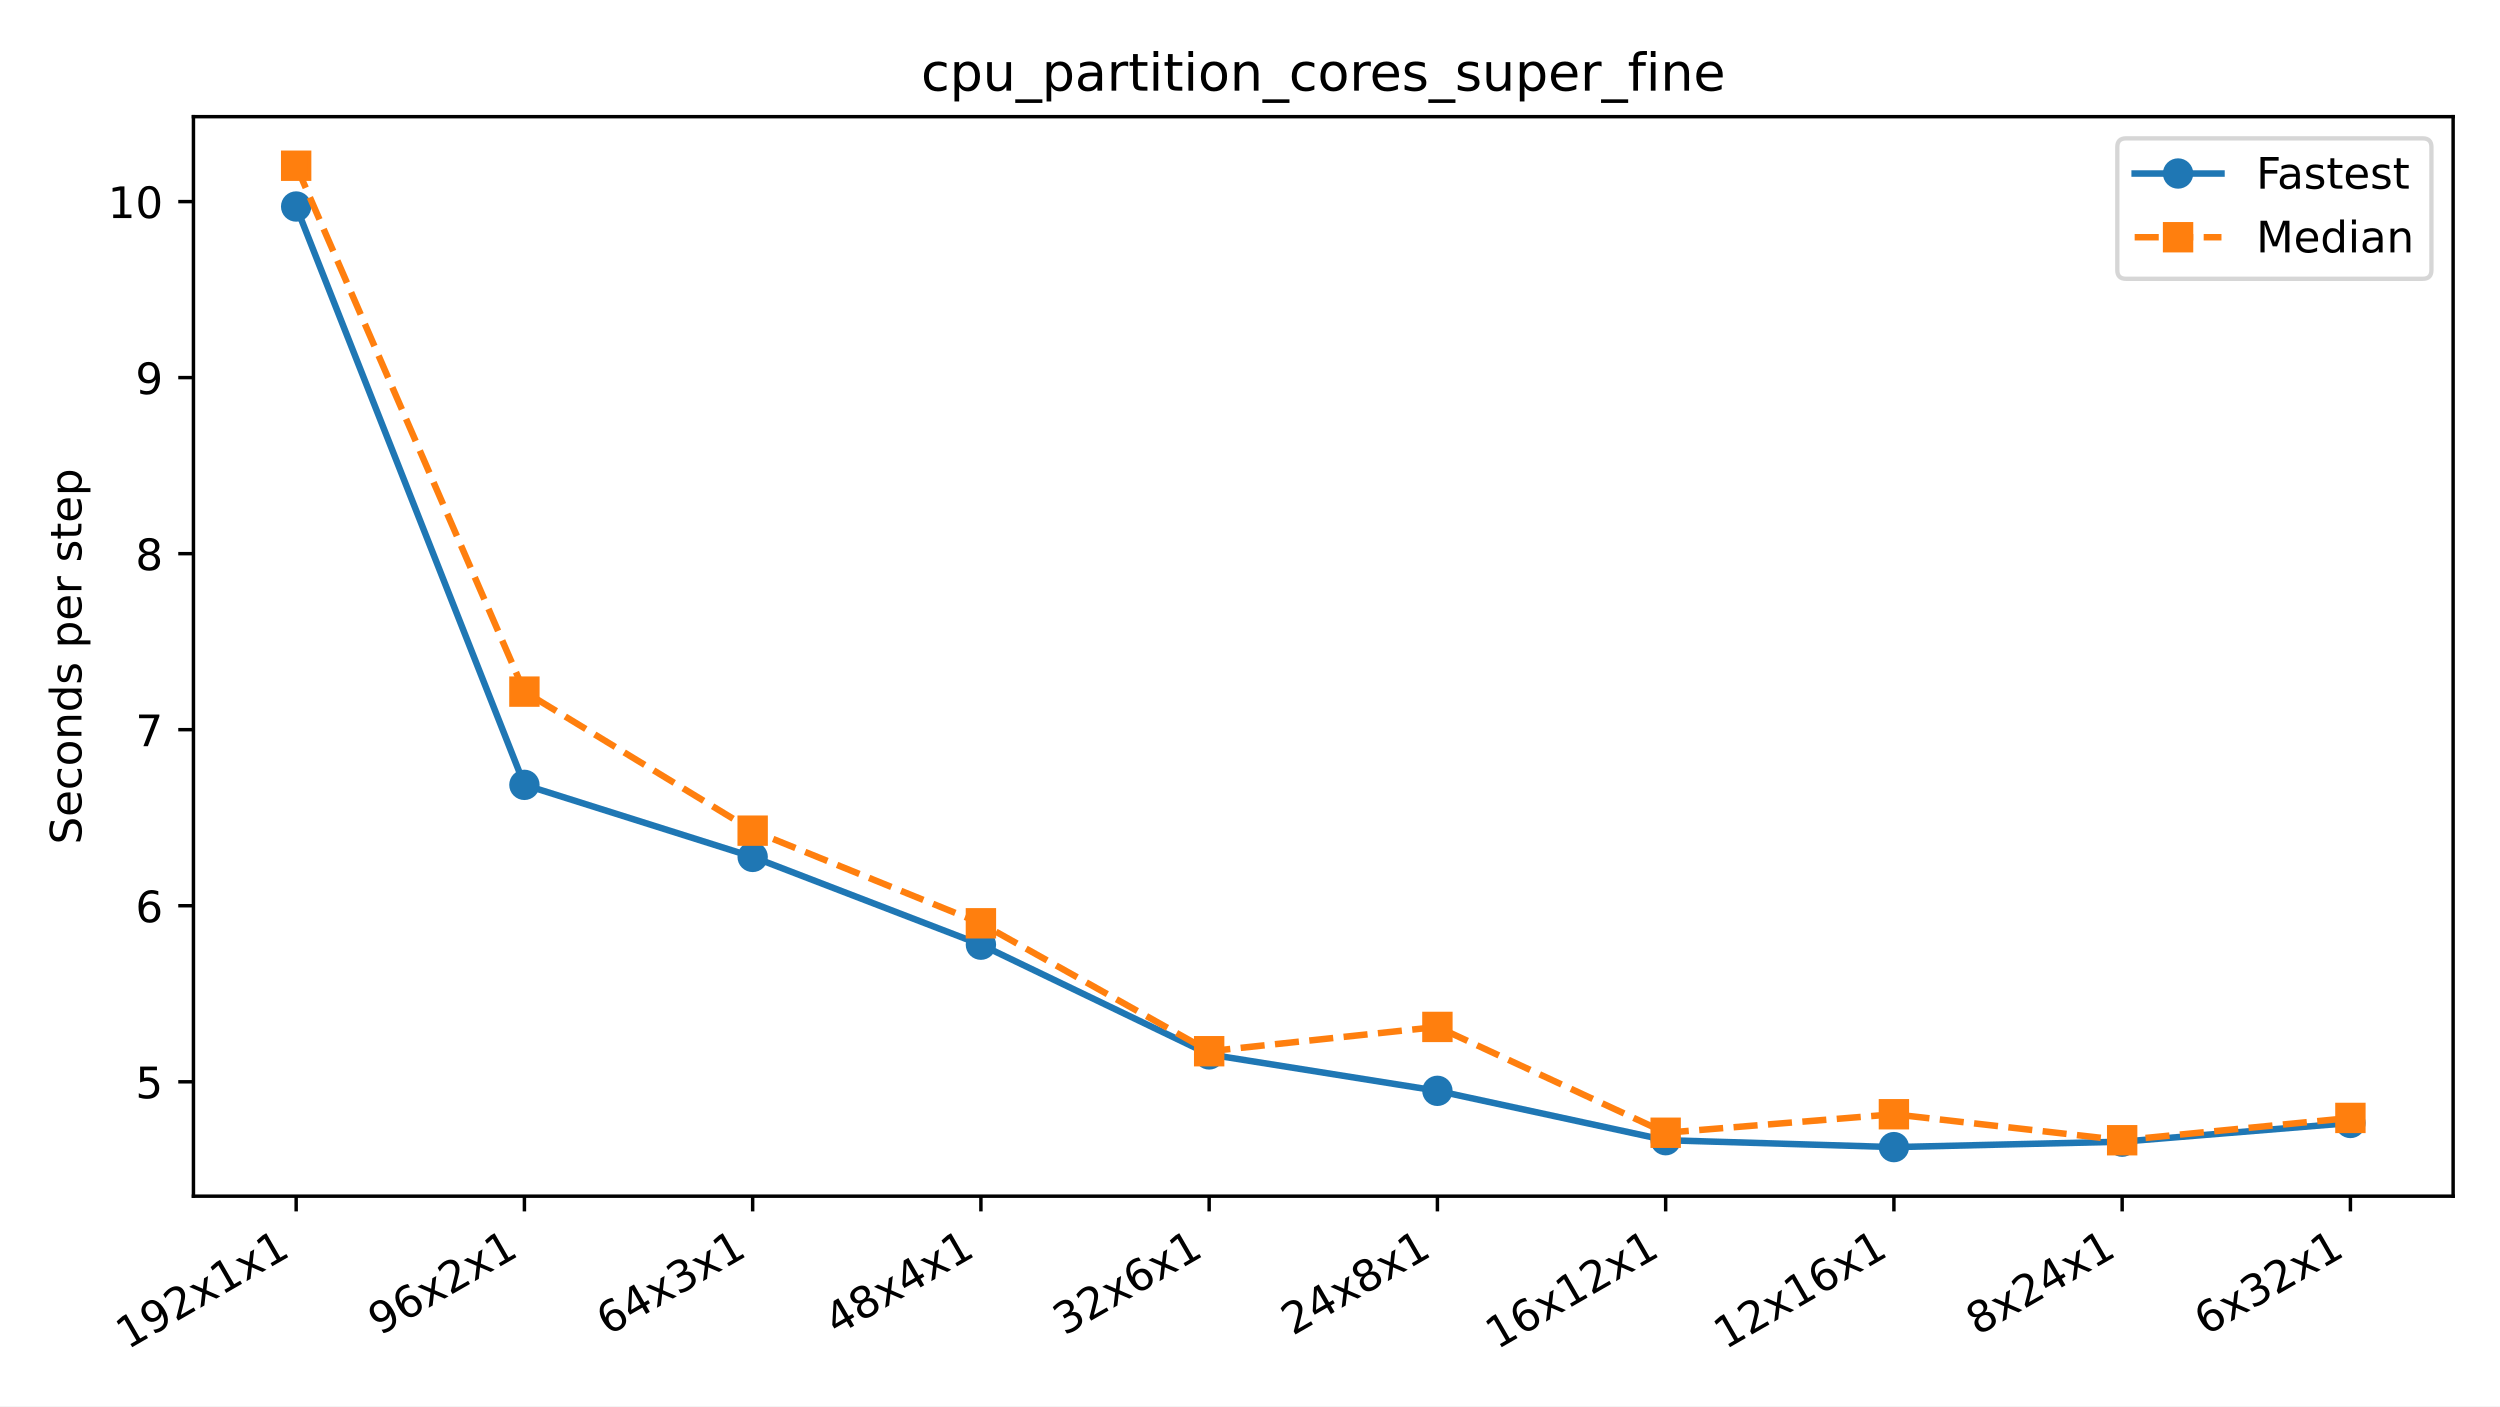
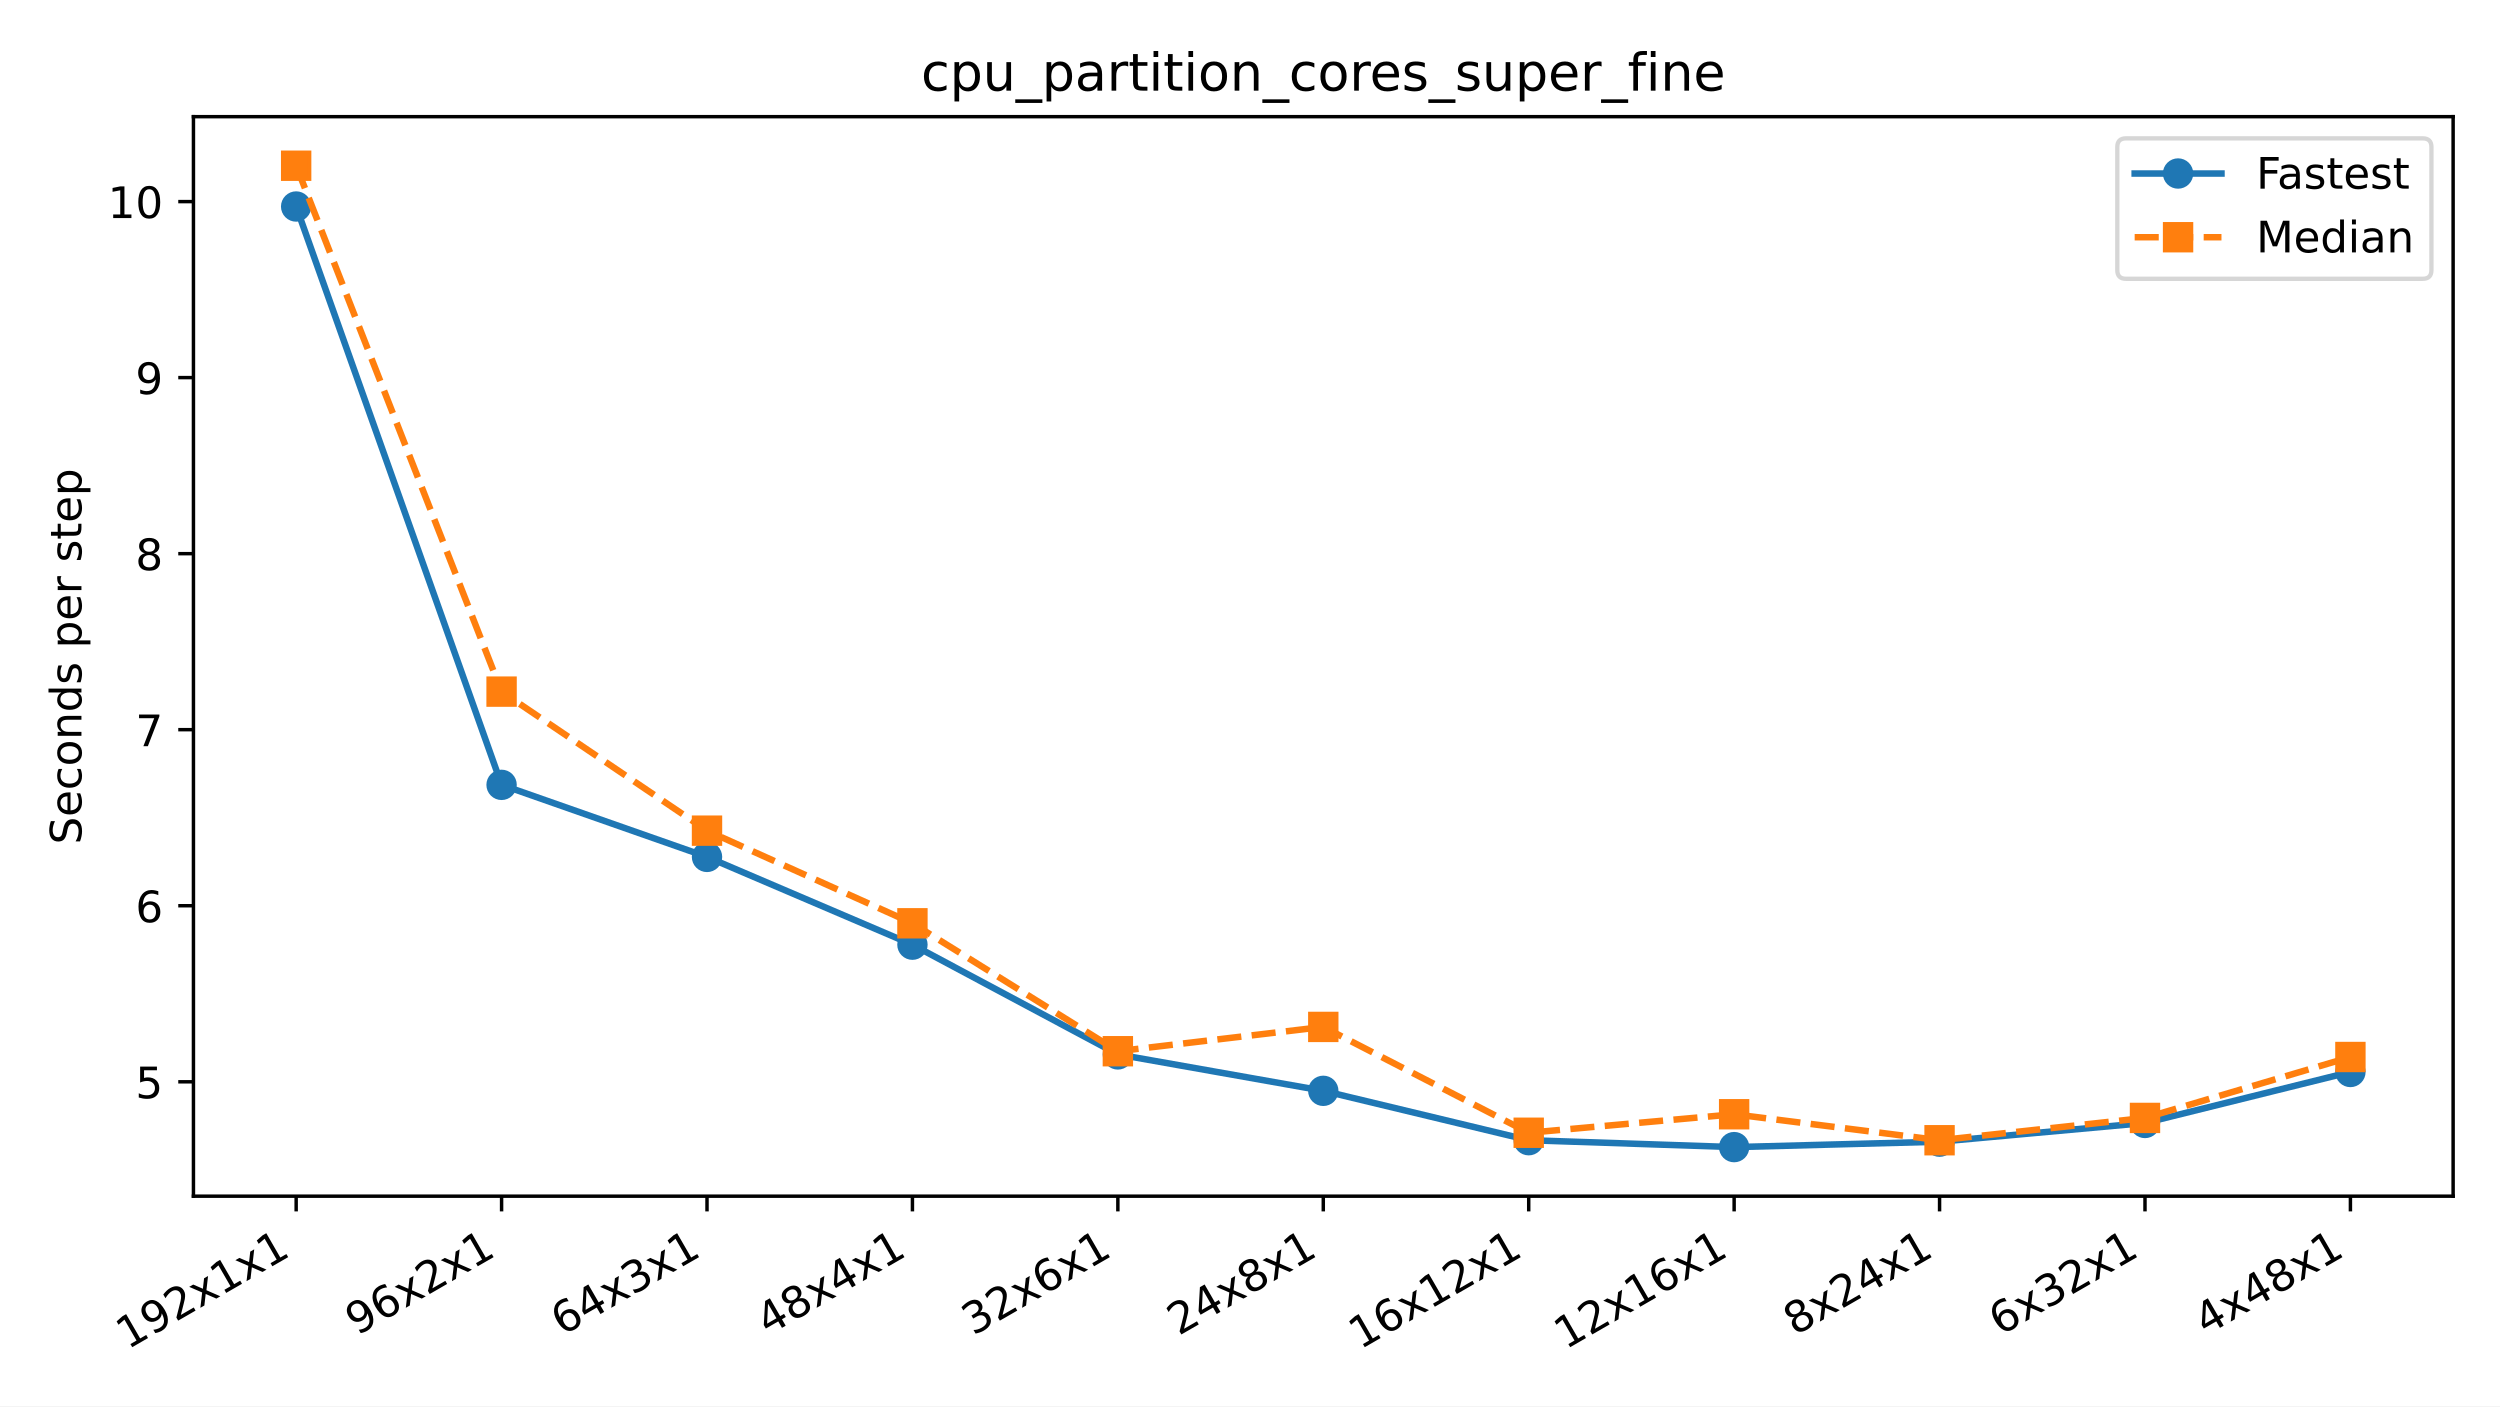
<svg xmlns="http://www.w3.org/2000/svg" xmlns:xlink="http://www.w3.org/1999/xlink" width="576pt" height="324pt" viewBox="0 0 576 324" version="1.1">
  <defs>
    <style type="text/css">*{stroke-linejoin: round; stroke-linecap: butt}</style>
  </defs>
  <g id="figure_1">
    <g id="patch_1">
      <path d="M 0 324 L 576 324 L 576 0 L 0 0 z " style="fill: #ffffff" />
    </g>
    <g id="axes_1">
      <g id="patch_2">
        <path d="M 44.57 275.6 L 565.2 275.6 L 565.2 26.88 L 44.57 26.88 z " style="fill: #ffffff" />
      </g>
      <g id="matplotlib.axis_1">
        <g id="xtick_1">
          <g id="line2d_1">
            <defs>
              <path id="m915a4b6a7f" d="M 0 0 L 0 3.5 " style="stroke: #000000; stroke-width: 0.8" />
            </defs>
            <g>
              <use xlink:href="#m915a4b6a7f" x="68.235" y="275.6" style="stroke: #000000; stroke-width: 0.8" />
            </g>
          </g>
          <g id="text_1">
            <text style="font-size: 10px; font-family: 'DejaVu Sans', 'Bitstream Vera Sans', 'Computer Modern Sans Serif', 'Lucida Grande', 'Verdana', 'Geneva', 'Lucid', 'Arial', 'Helvetica', 'Avant Garde', sans-serif" transform="translate(29.39315 311.0059) rotate(-30)">192x1x1</text>
          </g>
        </g>
        <g id="xtick_2">
          <g id="line2d_2">
            <g>
-               <use xlink:href="#m915a4b6a7f" x="120.824" y="275.6" style="stroke: #000000; stroke-width: 0.8" />
+               <use xlink:href="#m915a4b6a7f" x="115.565" y="275.6" style="stroke: #000000; stroke-width: 0.8" />
            </g>
          </g>
          <g id="text_2">
-             <text style="font-size: 10px; font-family: 'DejaVu Sans', 'Bitstream Vera Sans', 'Computer Modern Sans Serif', 'Lucida Grande', 'Verdana', 'Geneva', 'Lucid', 'Arial', 'Helvetica', 'Avant Garde', sans-serif" transform="translate(87.49212 307.8247) rotate(-30)">96x2x1</text>
+             <text style="font-size: 10px; font-family: 'DejaVu Sans', 'Bitstream Vera Sans', 'Computer Modern Sans Serif', 'Lucida Grande', 'Verdana', 'Geneva', 'Lucid', 'Arial', 'Helvetica', 'Avant Garde', sans-serif" transform="translate(82.23323 307.8247) rotate(-30)">96x2x1</text>
          </g>
        </g>
        <g id="xtick_3">
          <g id="line2d_3">
            <g>
-               <use xlink:href="#m915a4b6a7f" x="173.413" y="275.6" style="stroke: #000000; stroke-width: 0.8" />
+               <use xlink:href="#m915a4b6a7f" x="162.895" y="275.6" style="stroke: #000000; stroke-width: 0.8" />
            </g>
          </g>
          <g id="text_3">
-             <text style="font-size: 10px; font-family: 'DejaVu Sans', 'Bitstream Vera Sans', 'Computer Modern Sans Serif', 'Lucida Grande', 'Verdana', 'Geneva', 'Lucid', 'Arial', 'Helvetica', 'Avant Garde', sans-serif" transform="translate(140.081 307.8247) rotate(-30)">64x3x1</text>
+             <text style="font-size: 10px; font-family: 'DejaVu Sans', 'Bitstream Vera Sans', 'Computer Modern Sans Serif', 'Lucida Grande', 'Verdana', 'Geneva', 'Lucid', 'Arial', 'Helvetica', 'Avant Garde', sans-serif" transform="translate(129.5632 307.8247) rotate(-30)">64x3x1</text>
          </g>
        </g>
        <g id="xtick_4">
          <g id="line2d_4">
            <g>
-               <use xlink:href="#m915a4b6a7f" x="226.002" y="275.6" style="stroke: #000000; stroke-width: 0.8" />
+               <use xlink:href="#m915a4b6a7f" x="210.225" y="275.6" style="stroke: #000000; stroke-width: 0.8" />
            </g>
          </g>
          <g id="text_4">
-             <text style="font-size: 10px; font-family: 'DejaVu Sans', 'Bitstream Vera Sans', 'Computer Modern Sans Serif', 'Lucida Grande', 'Verdana', 'Geneva', 'Lucid', 'Arial', 'Helvetica', 'Avant Garde', sans-serif" transform="translate(192.6699 307.8247) rotate(-30)">48x4x1</text>
+             <text style="font-size: 10px; font-family: 'DejaVu Sans', 'Bitstream Vera Sans', 'Computer Modern Sans Serif', 'Lucida Grande', 'Verdana', 'Geneva', 'Lucid', 'Arial', 'Helvetica', 'Avant Garde', sans-serif" transform="translate(176.8932 307.8247) rotate(-30)">48x4x1</text>
          </g>
        </g>
        <g id="xtick_5">
          <g id="line2d_5">
            <g>
-               <use xlink:href="#m915a4b6a7f" x="278.591" y="275.6" style="stroke: #000000; stroke-width: 0.8" />
+               <use xlink:href="#m915a4b6a7f" x="257.555" y="275.6" style="stroke: #000000; stroke-width: 0.8" />
            </g>
          </g>
          <g id="text_5">
-             <text style="font-size: 10px; font-family: 'DejaVu Sans', 'Bitstream Vera Sans', 'Computer Modern Sans Serif', 'Lucida Grande', 'Verdana', 'Geneva', 'Lucid', 'Arial', 'Helvetica', 'Avant Garde', sans-serif" transform="translate(245.2588 307.8247) rotate(-30)">32x6x1</text>
+             <text style="font-size: 10px; font-family: 'DejaVu Sans', 'Bitstream Vera Sans', 'Computer Modern Sans Serif', 'Lucida Grande', 'Verdana', 'Geneva', 'Lucid', 'Arial', 'Helvetica', 'Avant Garde', sans-serif" transform="translate(224.2232 307.8247) rotate(-30)">32x6x1</text>
          </g>
        </g>
        <g id="xtick_6">
          <g id="line2d_6">
            <g>
-               <use xlink:href="#m915a4b6a7f" x="331.179" y="275.6" style="stroke: #000000; stroke-width: 0.8" />
+               <use xlink:href="#m915a4b6a7f" x="304.885" y="275.6" style="stroke: #000000; stroke-width: 0.8" />
            </g>
          </g>
          <g id="text_6">
-             <text style="font-size: 10px; font-family: 'DejaVu Sans', 'Bitstream Vera Sans', 'Computer Modern Sans Serif', 'Lucida Grande', 'Verdana', 'Geneva', 'Lucid', 'Arial', 'Helvetica', 'Avant Garde', sans-serif" transform="translate(297.8477 307.8247) rotate(-30)">24x8x1</text>
+             <text style="font-size: 10px; font-family: 'DejaVu Sans', 'Bitstream Vera Sans', 'Computer Modern Sans Serif', 'Lucida Grande', 'Verdana', 'Geneva', 'Lucid', 'Arial', 'Helvetica', 'Avant Garde', sans-serif" transform="translate(271.5532 307.8247) rotate(-30)">24x8x1</text>
          </g>
        </g>
        <g id="xtick_7">
          <g id="line2d_7">
            <g>
-               <use xlink:href="#m915a4b6a7f" x="383.768" y="275.6" style="stroke: #000000; stroke-width: 0.8" />
+               <use xlink:href="#m915a4b6a7f" x="352.215" y="275.6" style="stroke: #000000; stroke-width: 0.8" />
            </g>
          </g>
          <g id="text_7">
-             <text style="font-size: 10px; font-family: 'DejaVu Sans', 'Bitstream Vera Sans', 'Computer Modern Sans Serif', 'Lucida Grande', 'Verdana', 'Geneva', 'Lucid', 'Arial', 'Helvetica', 'Avant Garde', sans-serif" transform="translate(344.9265 311.0059) rotate(-30)">16x12x1</text>
+             <text style="font-size: 10px; font-family: 'DejaVu Sans', 'Bitstream Vera Sans', 'Computer Modern Sans Serif', 'Lucida Grande', 'Verdana', 'Geneva', 'Lucid', 'Arial', 'Helvetica', 'Avant Garde', sans-serif" transform="translate(313.3731 311.0059) rotate(-30)">16x12x1</text>
          </g>
        </g>
        <g id="xtick_8">
          <g id="line2d_8">
            <g>
-               <use xlink:href="#m915a4b6a7f" x="436.357" y="275.6" style="stroke: #000000; stroke-width: 0.8" />
+               <use xlink:href="#m915a4b6a7f" x="399.545" y="275.6" style="stroke: #000000; stroke-width: 0.8" />
            </g>
          </g>
          <g id="text_8">
-             <text style="font-size: 10px; font-family: 'DejaVu Sans', 'Bitstream Vera Sans', 'Computer Modern Sans Serif', 'Lucida Grande', 'Verdana', 'Geneva', 'Lucid', 'Arial', 'Helvetica', 'Avant Garde', sans-serif" transform="translate(397.5154 311.0059) rotate(-30)">12x16x1</text>
+             <text style="font-size: 10px; font-family: 'DejaVu Sans', 'Bitstream Vera Sans', 'Computer Modern Sans Serif', 'Lucida Grande', 'Verdana', 'Geneva', 'Lucid', 'Arial', 'Helvetica', 'Avant Garde', sans-serif" transform="translate(360.7031 311.0059) rotate(-30)">12x16x1</text>
          </g>
        </g>
        <g id="xtick_9">
          <g id="line2d_9">
            <g>
-               <use xlink:href="#m915a4b6a7f" x="488.946" y="275.6" style="stroke: #000000; stroke-width: 0.8" />
+               <use xlink:href="#m915a4b6a7f" x="446.875" y="275.6" style="stroke: #000000; stroke-width: 0.8" />
            </g>
          </g>
          <g id="text_9">
-             <text style="font-size: 10px; font-family: 'DejaVu Sans', 'Bitstream Vera Sans', 'Computer Modern Sans Serif', 'Lucida Grande', 'Verdana', 'Geneva', 'Lucid', 'Arial', 'Helvetica', 'Avant Garde', sans-serif" transform="translate(455.6143 307.8247) rotate(-30)">8x24x1</text>
+             <text style="font-size: 10px; font-family: 'DejaVu Sans', 'Bitstream Vera Sans', 'Computer Modern Sans Serif', 'Lucida Grande', 'Verdana', 'Geneva', 'Lucid', 'Arial', 'Helvetica', 'Avant Garde', sans-serif" transform="translate(413.5432 307.8247) rotate(-30)">8x24x1</text>
          </g>
        </g>
        <g id="xtick_10">
          <g id="line2d_10">
            <g>
+               <use xlink:href="#m915a4b6a7f" x="494.205" y="275.6" style="stroke: #000000; stroke-width: 0.8" />
+             </g>
+           </g>
+           <g id="text_10">
+             <text style="font-size: 10px; font-family: 'DejaVu Sans', 'Bitstream Vera Sans', 'Computer Modern Sans Serif', 'Lucida Grande', 'Verdana', 'Geneva', 'Lucid', 'Arial', 'Helvetica', 'Avant Garde', sans-serif" transform="translate(460.8732 307.8247) rotate(-30)">6x32x1</text>
+           </g>
+         </g>
+         <g id="xtick_11">
+           <g id="line2d_11">
+             <g>
              <use xlink:href="#m915a4b6a7f" x="541.535" y="275.6" style="stroke: #000000; stroke-width: 0.8" />
            </g>
          </g>
-           <g id="text_10">
-             <text style="font-size: 10px; font-family: 'DejaVu Sans', 'Bitstream Vera Sans', 'Computer Modern Sans Serif', 'Lucida Grande', 'Verdana', 'Geneva', 'Lucid', 'Arial', 'Helvetica', 'Avant Garde', sans-serif" transform="translate(508.2032 307.8247) rotate(-30)">6x32x1</text>
+           <g id="text_11">
+             <text style="font-size: 10px; font-family: 'DejaVu Sans', 'Bitstream Vera Sans', 'Computer Modern Sans Serif', 'Lucida Grande', 'Verdana', 'Geneva', 'Lucid', 'Arial', 'Helvetica', 'Avant Garde', sans-serif" transform="translate(508.2032 307.8247) rotate(-30)">4x48x1</text>
          </g>
        </g>
      </g>
      <g id="matplotlib.axis_2">
        <g id="ytick_1">
-           <g id="line2d_11">
+           <g id="line2d_12">
            <defs>
              <path id="mc665064905" d="M 0 0 L -3.5 0 " style="stroke: #000000; stroke-width: 0.8" />
            </defs>
            <g>
              <use xlink:href="#mc665064905" x="44.57" y="249.24" style="stroke: #000000; stroke-width: 0.8" />
            </g>
          </g>
-           <g id="text_11">
+           <g id="text_12">
            <text style="font-size: 10px; font-family: 'DejaVu Sans', 'Bitstream Vera Sans', 'Computer Modern Sans Serif', 'Lucida Grande', 'Verdana', 'Geneva', 'Lucid', 'Arial', 'Helvetica', 'Avant Garde', sans-serif; text-anchor: end" x="37.57" y="253.04" transform="rotate(-0 37.57 253.0397)">5</text>
          </g>
        </g>
        <g id="ytick_2">
-           <g id="line2d_12">
+           <g id="line2d_13">
            <g>
              <use xlink:href="#mc665064905" x="44.57" y="208.681" style="stroke: #000000; stroke-width: 0.8" />
            </g>
          </g>
-           <g id="text_12">
+           <g id="text_13">
            <text style="font-size: 10px; font-family: 'DejaVu Sans', 'Bitstream Vera Sans', 'Computer Modern Sans Serif', 'Lucida Grande', 'Verdana', 'Geneva', 'Lucid', 'Arial', 'Helvetica', 'Avant Garde', sans-serif; text-anchor: end" x="37.57" y="212.48" transform="rotate(-0 37.57 212.4801)">6</text>
          </g>
        </g>
        <g id="ytick_3">
-           <g id="line2d_13">
+           <g id="line2d_14">
            <g>
              <use xlink:href="#mc665064905" x="44.57" y="168.121" style="stroke: #000000; stroke-width: 0.8" />
            </g>
          </g>
-           <g id="text_13">
+           <g id="text_14">
            <text style="font-size: 10px; font-family: 'DejaVu Sans', 'Bitstream Vera Sans', 'Computer Modern Sans Serif', 'Lucida Grande', 'Verdana', 'Geneva', 'Lucid', 'Arial', 'Helvetica', 'Avant Garde', sans-serif; text-anchor: end" x="37.57" y="171.921" transform="rotate(-0 37.57 171.9206)">7</text>
          </g>
        </g>
        <g id="ytick_4">
-           <g id="line2d_14">
+           <g id="line2d_15">
            <g>
              <use xlink:href="#mc665064905" x="44.57" y="127.562" style="stroke: #000000; stroke-width: 0.8" />
            </g>
          </g>
-           <g id="text_14">
+           <g id="text_15">
            <text style="font-size: 10px; font-family: 'DejaVu Sans', 'Bitstream Vera Sans', 'Computer Modern Sans Serif', 'Lucida Grande', 'Verdana', 'Geneva', 'Lucid', 'Arial', 'Helvetica', 'Avant Garde', sans-serif; text-anchor: end" x="37.57" y="131.361" transform="rotate(-0 37.57 131.3611)">8</text>
          </g>
        </g>
        <g id="ytick_5">
-           <g id="line2d_15">
+           <g id="line2d_16">
            <g>
              <use xlink:href="#mc665064905" x="44.57" y="87.002" style="stroke: #000000; stroke-width: 0.8" />
            </g>
          </g>
-           <g id="text_15">
+           <g id="text_16">
            <text style="font-size: 10px; font-family: 'DejaVu Sans', 'Bitstream Vera Sans', 'Computer Modern Sans Serif', 'Lucida Grande', 'Verdana', 'Geneva', 'Lucid', 'Arial', 'Helvetica', 'Avant Garde', sans-serif; text-anchor: end" x="37.57" y="90.802" transform="rotate(-0 37.57 90.80152)">9</text>
          </g>
        </g>
        <g id="ytick_6">
-           <g id="line2d_16">
+           <g id="line2d_17">
            <g>
              <use xlink:href="#mc665064905" x="44.57" y="46.443" style="stroke: #000000; stroke-width: 0.8" />
            </g>
          </g>
-           <g id="text_16">
+           <g id="text_17">
            <text style="font-size: 10px; font-family: 'DejaVu Sans', 'Bitstream Vera Sans', 'Computer Modern Sans Serif', 'Lucida Grande', 'Verdana', 'Geneva', 'Lucid', 'Arial', 'Helvetica', 'Avant Garde', sans-serif; text-anchor: end" x="37.57" y="50.242" transform="rotate(-0 37.57 50.24199)">10</text>
          </g>
        </g>
-         <g id="text_17">
+         <g id="text_18">
          <text style="font-size: 10px; font-family: 'DejaVu Sans', 'Bitstream Vera Sans', 'Computer Modern Sans Serif', 'Lucida Grande', 'Verdana', 'Geneva', 'Lucid', 'Arial', 'Helvetica', 'Avant Garde', sans-serif; text-anchor: middle" x="18.765" y="151.24" transform="rotate(-90 18.76531 151.2402)">Seconds per step</text>
        </g>
      </g>
-       <g id="line2d_17">
-         <path d="M 68.235 47.58 L 120.824 180.831 L 173.413 197.433 L 226.002 217.656 L 278.591 242.938 L 331.179 251.327 L 383.768 262.703 L 436.357 264.295 L 488.946 263.045 L 541.535 258.733 " clip-path="url(#p921521c701)" style="fill: none; stroke: #1f77b4; stroke-width: 1.5; stroke-linecap: square" />
+       <g id="line2d_18">
+         <path d="M 68.235 47.58 L 115.565 180.831 L 162.895 197.433 L 210.225 217.656 L 257.555 242.938 L 304.885 251.327 L 352.215 262.703 L 399.545 264.295 L 446.875 263.045 L 494.205 258.733 L 541.535 246.984 " clip-path="url(#p921521c701)" style="fill: none; stroke: #1f77b4; stroke-width: 1.5; stroke-linecap: square" />
        <defs>
          <path id="mfb15104b4f" d="M 0 3 C 0.796 3 1.559 2.684 2.121 2.121 C 2.684 1.559 3 0.796 3 0 C 3 -0.796 2.684 -1.559 2.121 -2.121 C 1.559 -2.684 0.796 -3 0 -3 C -0.796 -3 -1.559 -2.684 -2.121 -2.121 C -2.684 -1.559 -3 -0.796 -3 0 C -3 0.796 -2.684 1.559 -2.121 2.121 C -1.559 2.684 -0.796 3 0 3 z " style="stroke: #1f77b4" />
        </defs>
        <g clip-path="url(#p921521c701)">
          <use xlink:href="#mfb15104b4f" x="68.235" y="47.58" style="fill: #1f77b4; stroke: #1f77b4" />
-           <use xlink:href="#mfb15104b4f" x="120.824" y="180.831" style="fill: #1f77b4; stroke: #1f77b4" />
-           <use xlink:href="#mfb15104b4f" x="173.413" y="197.433" style="fill: #1f77b4; stroke: #1f77b4" />
-           <use xlink:href="#mfb15104b4f" x="226.002" y="217.656" style="fill: #1f77b4; stroke: #1f77b4" />
-           <use xlink:href="#mfb15104b4f" x="278.591" y="242.938" style="fill: #1f77b4; stroke: #1f77b4" />
-           <use xlink:href="#mfb15104b4f" x="331.179" y="251.327" style="fill: #1f77b4; stroke: #1f77b4" />
-           <use xlink:href="#mfb15104b4f" x="383.768" y="262.703" style="fill: #1f77b4; stroke: #1f77b4" />
-           <use xlink:href="#mfb15104b4f" x="436.357" y="264.295" style="fill: #1f77b4; stroke: #1f77b4" />
-           <use xlink:href="#mfb15104b4f" x="488.946" y="263.045" style="fill: #1f77b4; stroke: #1f77b4" />
-           <use xlink:href="#mfb15104b4f" x="541.535" y="258.733" style="fill: #1f77b4; stroke: #1f77b4" />
-         </g>
-       </g>
-       <g id="line2d_18">
-         <path d="M 68.235 38.185 L 120.824 159.35 L 173.413 191.384 L 226.002 212.727 L 278.591 242.201 L 331.179 236.602 L 383.768 260.985 L 436.357 256.723 L 488.946 262.711 L 541.535 257.57 " clip-path="url(#p921521c701)" style="fill: none; stroke-dasharray: 5.55,2.4; stroke-dashoffset: 0; stroke: #ff7f0e; stroke-width: 1.5" />
+           <use xlink:href="#mfb15104b4f" x="115.565" y="180.831" style="fill: #1f77b4; stroke: #1f77b4" />
+           <use xlink:href="#mfb15104b4f" x="162.895" y="197.433" style="fill: #1f77b4; stroke: #1f77b4" />
+           <use xlink:href="#mfb15104b4f" x="210.225" y="217.656" style="fill: #1f77b4; stroke: #1f77b4" />
+           <use xlink:href="#mfb15104b4f" x="257.555" y="242.938" style="fill: #1f77b4; stroke: #1f77b4" />
+           <use xlink:href="#mfb15104b4f" x="304.885" y="251.327" style="fill: #1f77b4; stroke: #1f77b4" />
+           <use xlink:href="#mfb15104b4f" x="352.215" y="262.703" style="fill: #1f77b4; stroke: #1f77b4" />
+           <use xlink:href="#mfb15104b4f" x="399.545" y="264.295" style="fill: #1f77b4; stroke: #1f77b4" />
+           <use xlink:href="#mfb15104b4f" x="446.875" y="263.045" style="fill: #1f77b4; stroke: #1f77b4" />
+           <use xlink:href="#mfb15104b4f" x="494.205" y="258.733" style="fill: #1f77b4; stroke: #1f77b4" />
+           <use xlink:href="#mfb15104b4f" x="541.535" y="246.984" style="fill: #1f77b4; stroke: #1f77b4" />
+         </g>
+       </g>
+       <g id="line2d_19">
+         <path d="M 68.235 38.185 L 115.565 159.35 L 162.895 191.384 L 210.225 212.727 L 257.555 242.201 L 304.885 236.602 L 352.215 260.985 L 399.545 256.723 L 446.875 262.711 L 494.205 257.57 L 541.535 243.533 " clip-path="url(#p921521c701)" style="fill: none; stroke-dasharray: 5.55,2.4; stroke-dashoffset: 0; stroke: #ff7f0e; stroke-width: 1.5" />
        <defs>
          <path id="m5a906554f0" d="M -3 3 L 3 3 L 3 -3 L -3 -3 z " style="stroke: #ff7f0e; stroke-linejoin: miter" />
        </defs>
        <g clip-path="url(#p921521c701)">
          <use xlink:href="#m5a906554f0" x="68.235" y="38.185" style="fill: #ff7f0e; stroke: #ff7f0e; stroke-linejoin: miter" />
-           <use xlink:href="#m5a906554f0" x="120.824" y="159.35" style="fill: #ff7f0e; stroke: #ff7f0e; stroke-linejoin: miter" />
-           <use xlink:href="#m5a906554f0" x="173.413" y="191.384" style="fill: #ff7f0e; stroke: #ff7f0e; stroke-linejoin: miter" />
-           <use xlink:href="#m5a906554f0" x="226.002" y="212.727" style="fill: #ff7f0e; stroke: #ff7f0e; stroke-linejoin: miter" />
-           <use xlink:href="#m5a906554f0" x="278.591" y="242.201" style="fill: #ff7f0e; stroke: #ff7f0e; stroke-linejoin: miter" />
-           <use xlink:href="#m5a906554f0" x="331.179" y="236.602" style="fill: #ff7f0e; stroke: #ff7f0e; stroke-linejoin: miter" />
-           <use xlink:href="#m5a906554f0" x="383.768" y="260.985" style="fill: #ff7f0e; stroke: #ff7f0e; stroke-linejoin: miter" />
-           <use xlink:href="#m5a906554f0" x="436.357" y="256.723" style="fill: #ff7f0e; stroke: #ff7f0e; stroke-linejoin: miter" />
-           <use xlink:href="#m5a906554f0" x="488.946" y="262.711" style="fill: #ff7f0e; stroke: #ff7f0e; stroke-linejoin: miter" />
-           <use xlink:href="#m5a906554f0" x="541.535" y="257.57" style="fill: #ff7f0e; stroke: #ff7f0e; stroke-linejoin: miter" />
+           <use xlink:href="#m5a906554f0" x="115.565" y="159.35" style="fill: #ff7f0e; stroke: #ff7f0e; stroke-linejoin: miter" />
+           <use xlink:href="#m5a906554f0" x="162.895" y="191.384" style="fill: #ff7f0e; stroke: #ff7f0e; stroke-linejoin: miter" />
+           <use xlink:href="#m5a906554f0" x="210.225" y="212.727" style="fill: #ff7f0e; stroke: #ff7f0e; stroke-linejoin: miter" />
+           <use xlink:href="#m5a906554f0" x="257.555" y="242.201" style="fill: #ff7f0e; stroke: #ff7f0e; stroke-linejoin: miter" />
+           <use xlink:href="#m5a906554f0" x="304.885" y="236.602" style="fill: #ff7f0e; stroke: #ff7f0e; stroke-linejoin: miter" />
+           <use xlink:href="#m5a906554f0" x="352.215" y="260.985" style="fill: #ff7f0e; stroke: #ff7f0e; stroke-linejoin: miter" />
+           <use xlink:href="#m5a906554f0" x="399.545" y="256.723" style="fill: #ff7f0e; stroke: #ff7f0e; stroke-linejoin: miter" />
+           <use xlink:href="#m5a906554f0" x="446.875" y="262.711" style="fill: #ff7f0e; stroke: #ff7f0e; stroke-linejoin: miter" />
+           <use xlink:href="#m5a906554f0" x="494.205" y="257.57" style="fill: #ff7f0e; stroke: #ff7f0e; stroke-linejoin: miter" />
+           <use xlink:href="#m5a906554f0" x="541.535" y="243.533" style="fill: #ff7f0e; stroke: #ff7f0e; stroke-linejoin: miter" />
        </g>
      </g>
      <g id="patch_3">
        <path d="M 44.57 275.6 L 44.57 26.88 " style="fill: none; stroke: #000000; stroke-width: 0.8; stroke-linejoin: miter; stroke-linecap: square" />
      </g>
      <g id="patch_4">
        <path d="M 565.2 275.6 L 565.2 26.88 " style="fill: none; stroke: #000000; stroke-width: 0.8; stroke-linejoin: miter; stroke-linecap: square" />
      </g>
      <g id="patch_5">
        <path d="M 44.57 275.6 L 565.2 275.6 " style="fill: none; stroke: #000000; stroke-width: 0.8; stroke-linejoin: miter; stroke-linecap: square" />
      </g>
      <g id="patch_6">
        <path d="M 44.57 26.88 L 565.2 26.88 " style="fill: none; stroke: #000000; stroke-width: 0.8; stroke-linejoin: miter; stroke-linecap: square" />
      </g>
-       <g id="text_18">
+       <g id="text_19">
        <text style="font-size: 12px; font-family: 'DejaVu Sans', 'Bitstream Vera Sans', 'Computer Modern Sans Serif', 'Lucida Grande', 'Verdana', 'Geneva', 'Lucid', 'Arial', 'Helvetica', 'Avant Garde', sans-serif; text-anchor: middle" x="304.885" y="20.88" transform="rotate(-0 304.885 20.88)">cpu_partition_cores_super_fine</text>
      </g>
      <g id="legend_1">
        <g id="patch_7">
          <path d="M 489.827 64.236 L 558.2 64.236 Q 560.2 64.236 560.2 62.236 L 560.2 33.88 Q 560.2 31.88 558.2 31.88 L 489.827 31.88 Q 487.827 31.88 487.827 33.88 L 487.827 62.236 Q 487.827 64.236 489.827 64.236 z " style="fill: #ffffff; opacity: 0.8; stroke: #cccccc; stroke-linejoin: miter" />
        </g>
-         <g id="line2d_19">
+         <g id="line2d_20">
          <path d="M 491.827 39.978 L 501.827 39.978 L 511.827 39.978 " style="fill: none; stroke: #1f77b4; stroke-width: 1.5; stroke-linecap: square" />
          <g>
            <use xlink:href="#mfb15104b4f" x="501.827" y="39.978" style="fill: #1f77b4; stroke: #1f77b4" />
          </g>
        </g>
-         <g id="text_19">
+         <g id="text_20">
          <text style="font-size: 10px; font-family: 'DejaVu Sans', 'Bitstream Vera Sans', 'Computer Modern Sans Serif', 'Lucida Grande', 'Verdana', 'Geneva', 'Lucid', 'Arial', 'Helvetica', 'Avant Garde', sans-serif; text-anchor: start" x="519.827" y="43.478" transform="rotate(-0 519.8266 43.47844)">Fastest</text>
        </g>
-         <g id="line2d_20">
+         <g id="line2d_21">
          <path d="M 491.827 54.657 L 501.827 54.657 L 511.827 54.657 " style="fill: none; stroke-dasharray: 5.55,2.4; stroke-dashoffset: 0; stroke: #ff7f0e; stroke-width: 1.5" />
          <g>
            <use xlink:href="#m5a906554f0" x="501.827" y="54.657" style="fill: #ff7f0e; stroke: #ff7f0e; stroke-linejoin: miter" />
          </g>
        </g>
-         <g id="text_20">
+         <g id="text_21">
          <text style="font-size: 10px; font-family: 'DejaVu Sans', 'Bitstream Vera Sans', 'Computer Modern Sans Serif', 'Lucida Grande', 'Verdana', 'Geneva', 'Lucid', 'Arial', 'Helvetica', 'Avant Garde', sans-serif; text-anchor: start" x="519.827" y="58.157" transform="rotate(-0 519.8266 58.15656)">Median</text>
        </g>
      </g>
    </g>
  </g>
  <defs>
    <clipPath id="p921521c701">
      <rect x="44.57" y="26.88" width="520.63" height="248.72" />
    </clipPath>
  </defs>
</svg>
